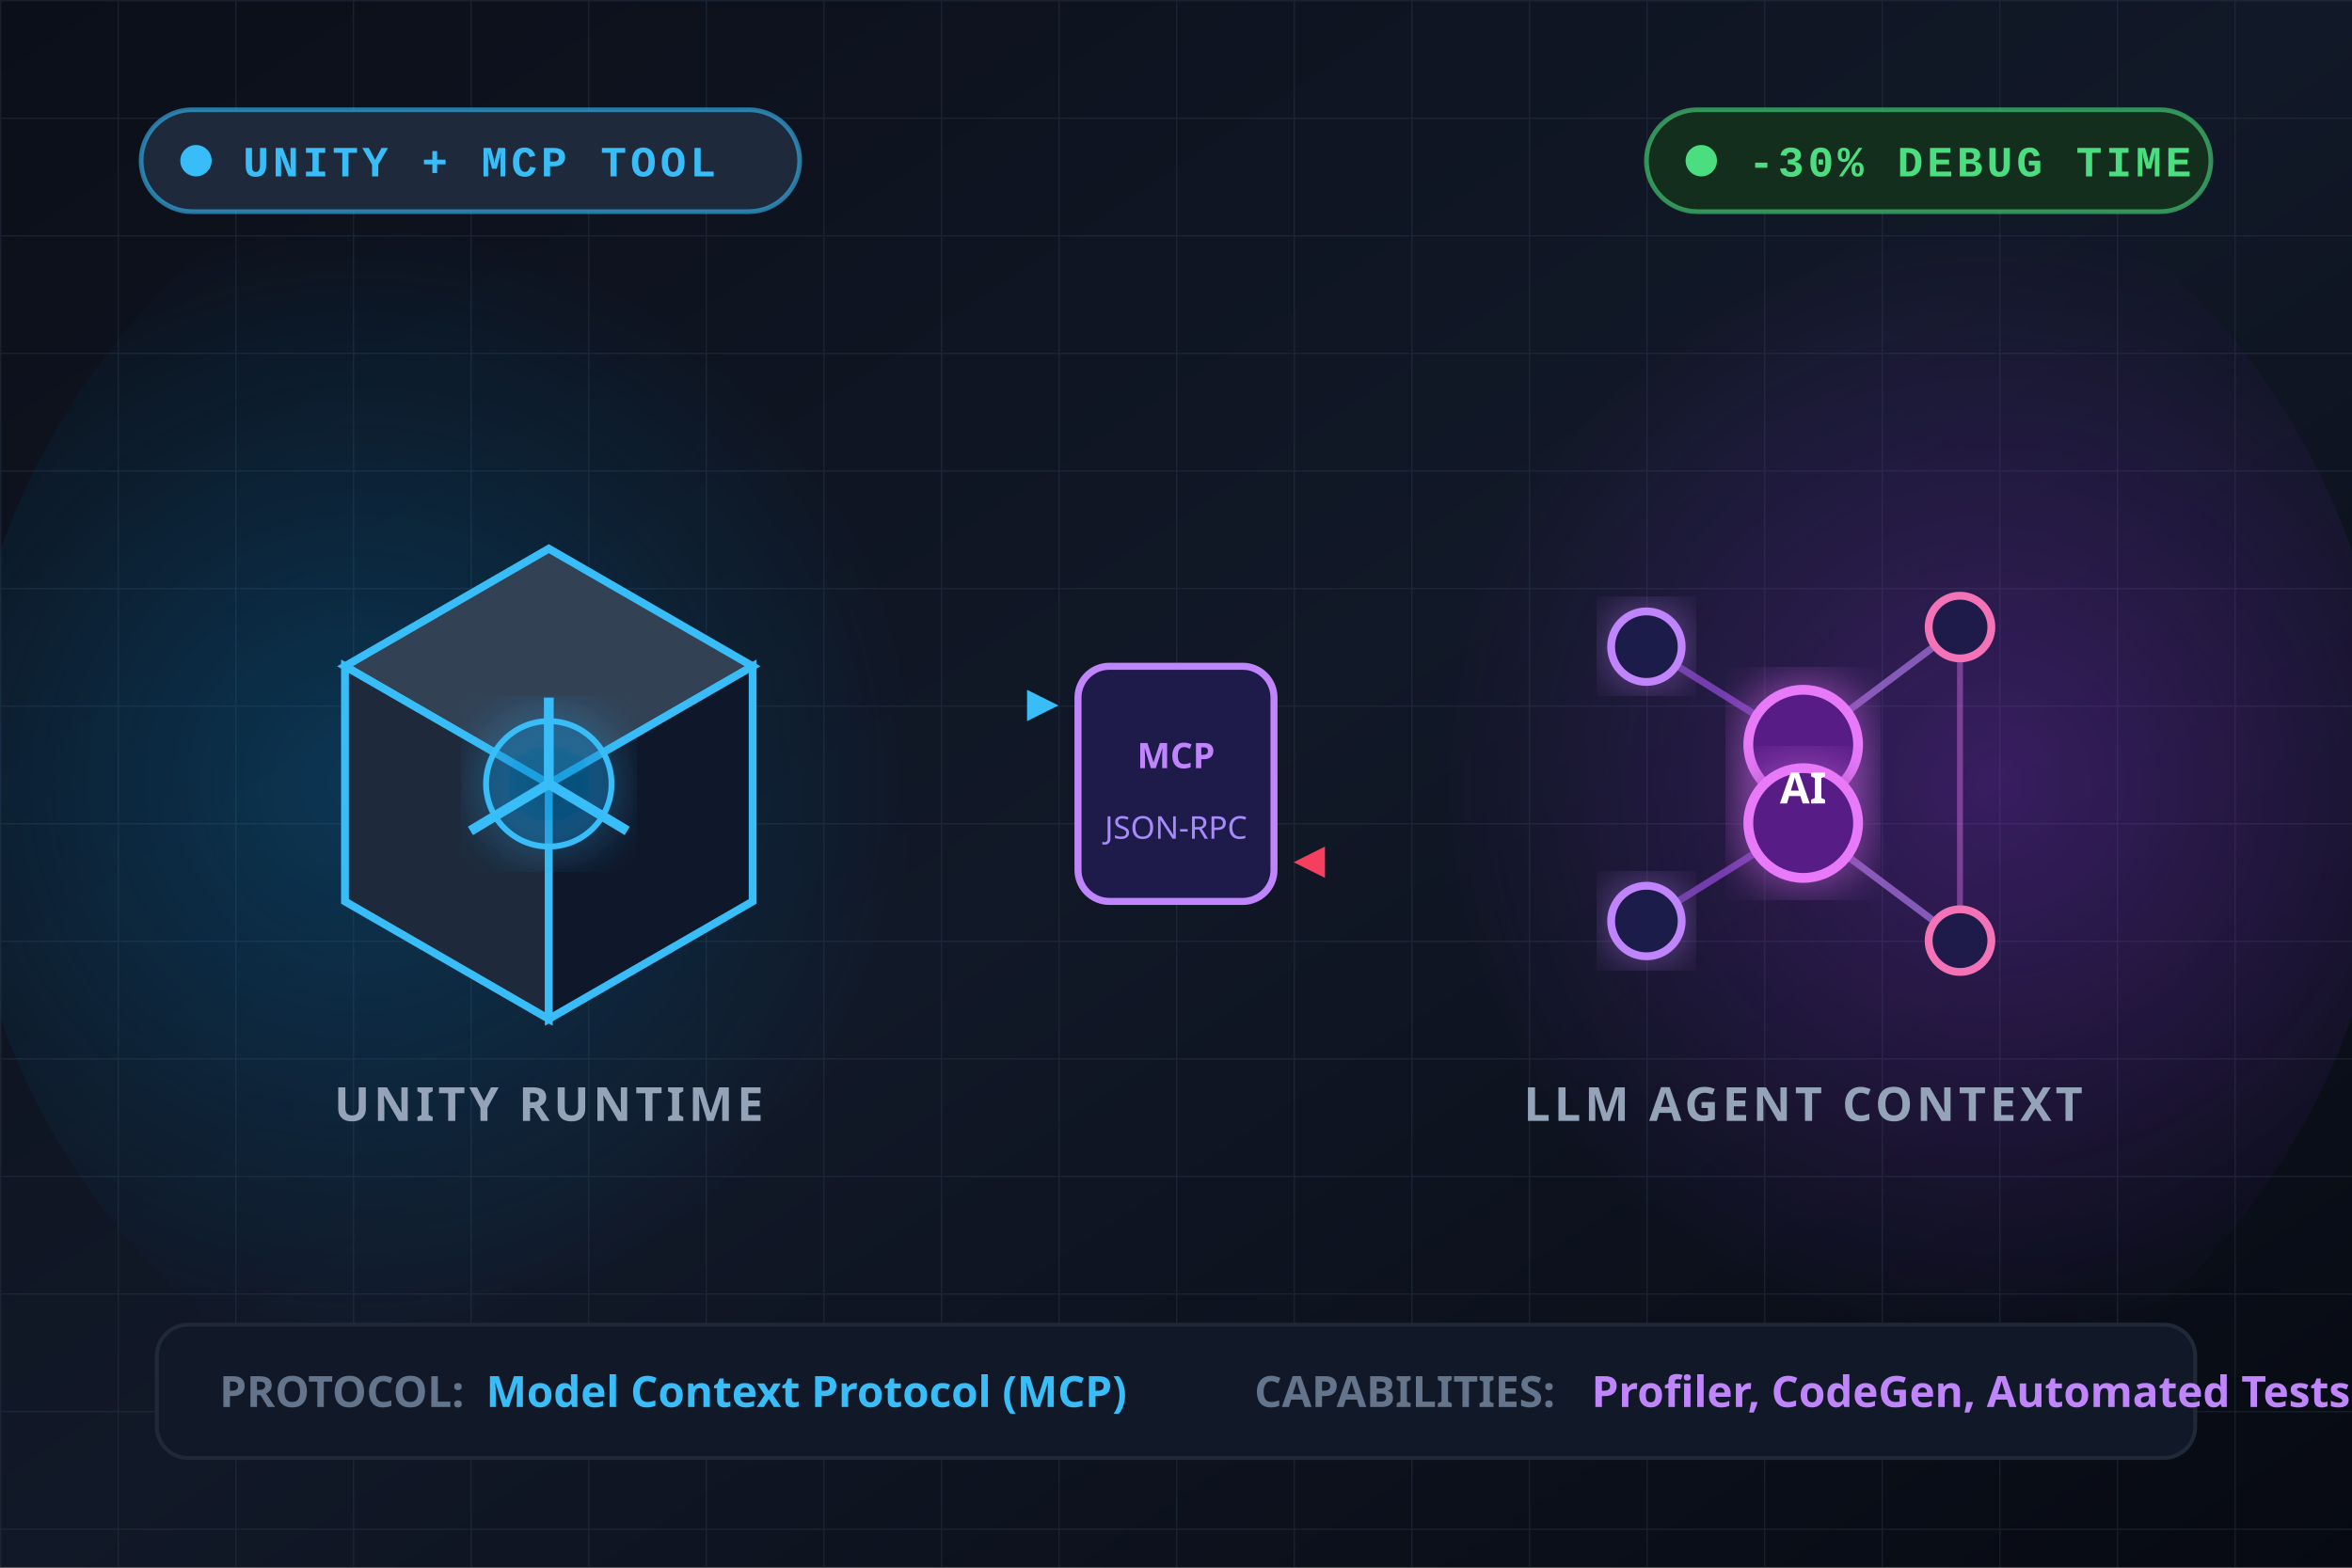
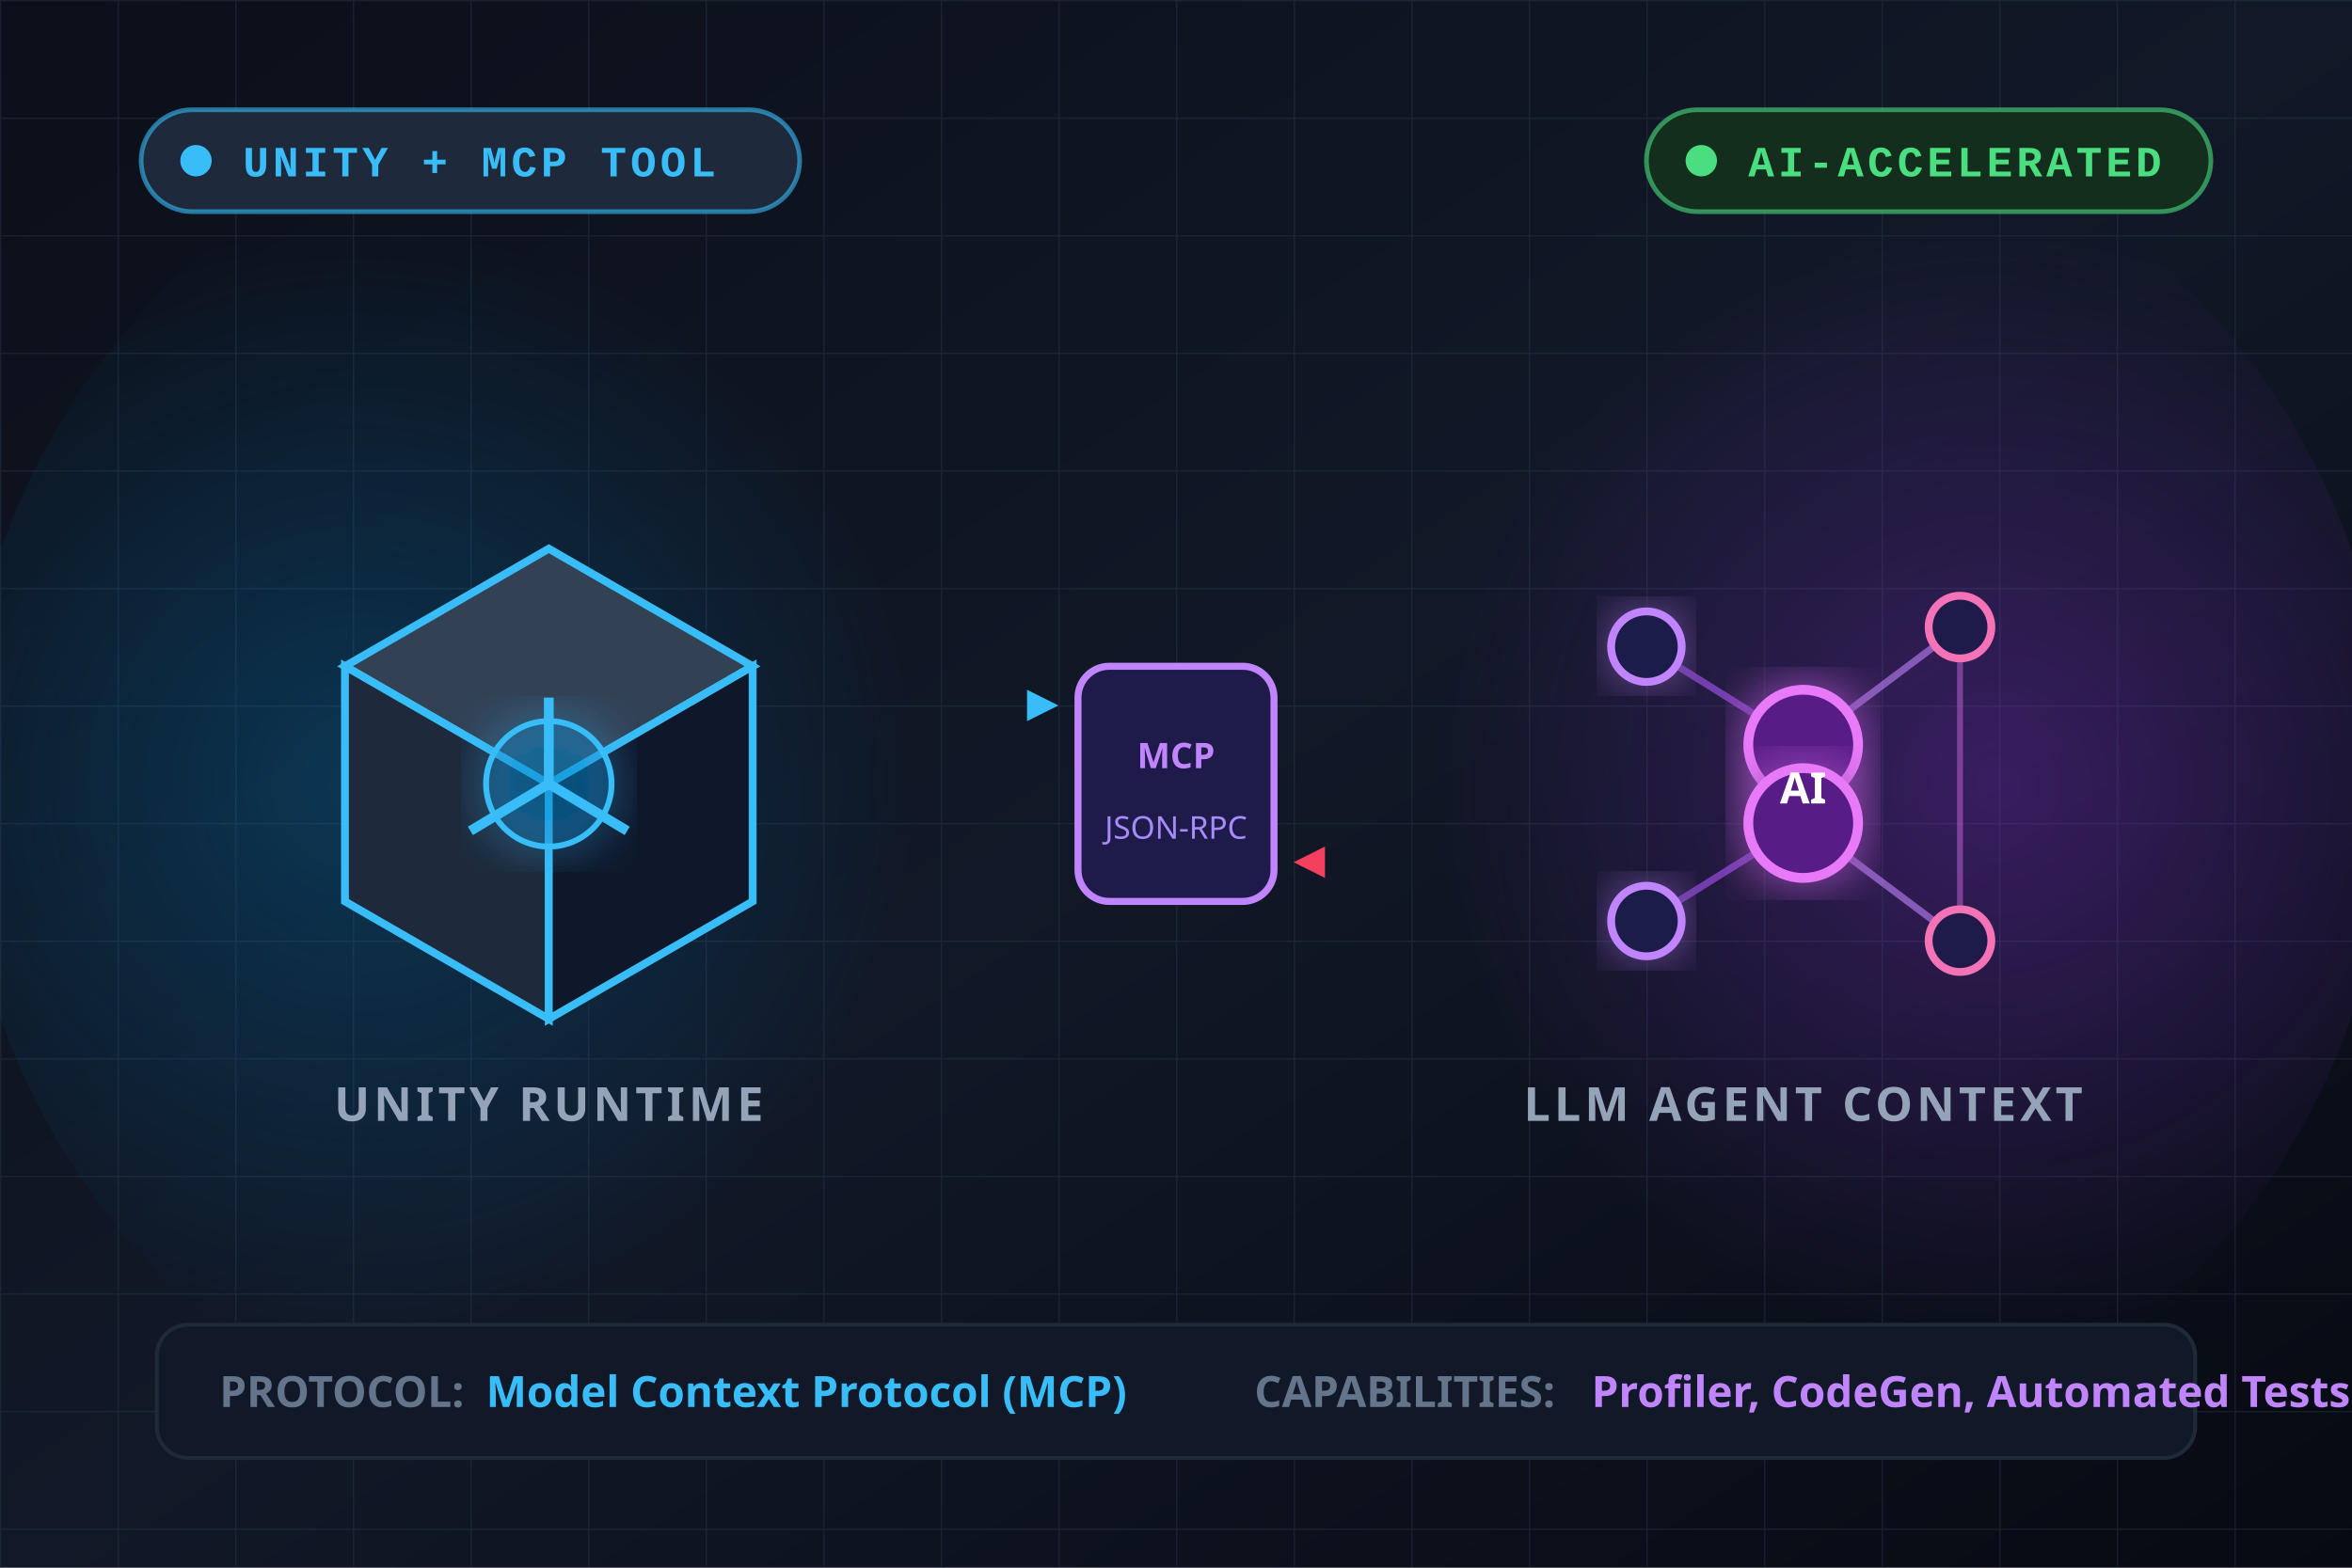
<svg xmlns="http://www.w3.org/2000/svg" viewBox="0 0 600 400" width="100%" height="100%">
  <defs>
    <linearGradient id="bgGrad1" x1="0%" y1="0%" x2="100%" y2="100%">
      <stop offset="0%" stop-color="#0b0f19" />
      <stop offset="50%" stop-color="#111827" />
      <stop offset="100%" stop-color="#070a12" />
    </linearGradient>
    <radialGradient id="cyanGlow" cx="28%" cy="50%" r="40%">
      <stop offset="0%" stop-color="#0284c7" stop-opacity="0.3" />
      <stop offset="100%" stop-color="#0284c7" stop-opacity="0" />
    </radialGradient>
    <radialGradient id="purpleGlow" cx="72%" cy="50%" r="40%">
      <stop offset="0%" stop-color="#9333ea" stop-opacity="0.32" />
      <stop offset="100%" stop-color="#9333ea" stop-opacity="0" />
    </radialGradient>
    <linearGradient id="beamGrad" x1="0%" y1="0%" x2="100%" y2="0%">
      <stop offset="0%" stop-color="#38bdf8" />
      <stop offset="50%" stop-color="#c084fc" />
      <stop offset="100%" stop-color="#f43f5e" />
    </linearGradient>
    <linearGradient id="unityCubeGrad" x1="0%" y1="0%" x2="100%" y2="100%">
      <stop offset="0%" stop-color="#1e293b" />
      <stop offset="100%" stop-color="#0f172a" />
    </linearGradient>
    <filter id="glow" x="-20%" y="-20%" width="140%" height="140%">
      <feGaussianBlur stdDeviation="6" result="blur" />
      <feMerge>
        <feMergeNode in="blur" />
        <feMergeNode in="SourceGraphic" />
      </feMerge>
    </filter>
    <pattern id="gridPattern" width="30" height="30" patternUnits="userSpaceOnUse">
      <path d="M 30 0 L 0 0 0 30" fill="none" stroke="#334155" stroke-width="0.7" stroke-opacity="0.35" />
    </pattern>
  </defs>
  <rect width="600" height="400" fill="url(#bgGrad1)" />
  <rect width="600" height="400" fill="url(#gridPattern)" />
  <circle cx="170" cy="200" r="180" fill="url(#cyanGlow)" />
  <circle cx="430" cy="200" r="180" fill="url(#purpleGlow)" />
  <rect x="36" y="28" width="168" height="26" rx="13" fill="#1e293b" stroke="#38bdf8" stroke-width="1.2" stroke-opacity="0.6" />
  <circle cx="50" cy="41" r="4" fill="#38bdf8" />
  <text x="62" y="45" fill="#38bdf8" font-family="'Courier New', monospace" font-size="11" font-weight="bold" letter-spacing="1">UNITY + MCP TOOL</text>
  <rect x="420" y="28" width="144" height="26" rx="13" fill="#142e1d" stroke="#4ade80" stroke-width="1.2" stroke-opacity="0.6" />
  <circle cx="434" cy="41" r="4" fill="#4ade80" />
-   <text x="446" y="45" fill="#4ade80" font-family="'Courier New', monospace" font-size="11" font-weight="bold" letter-spacing="1">-30% DEBUG TIME</text>
+   <text x="446" y="45" fill="#4ade80" font-family="'Courier New', monospace" font-size="11" font-weight="bold" letter-spacing="1">AI-ACCELERATED</text>
  <path d="M 230 180 L 370 180" stroke="url(#beamGrad)" stroke-width="3" stroke-dasharray="6,4" filter="url(#glow)" />
  <path d="M 230 220 L 370 220" stroke="url(#beamGrad)" stroke-width="3" stroke-dasharray="6,4" filter="url(#glow)" />
  <rect x="275" y="170" width="50" height="60" rx="8" fill="#1e1b4b" stroke="#c084fc" stroke-width="1.8" />
  <text x="300" y="196" fill="#c084fc" font-family="sans-serif" font-size="9" font-weight="bold" text-anchor="middle">MCP</text>
  <text x="300" y="214" fill="#a78bfa" font-family="sans-serif" font-size="8" text-anchor="middle">JSON-RPC</text>
  <polygon points="262,176 270,180 262,184" fill="#38bdf8" />
  <polygon points="338,216 330,220 338,224" fill="#f43f5e" />
  <g transform="translate(140, 200)">
    <polygon points="0,-60 52,-30 0,0 -52,-30" fill="#334155" stroke="#38bdf8" stroke-width="2" />
    <polygon points="-52,-30 0,0 0,60 -52,30" fill="#1e293b" stroke="#38bdf8" stroke-width="2" />
    <polygon points="0,0 52,-30 52,30 0,60" fill="#0f172a" stroke="#38bdf8" stroke-width="2" />
    <circle cx="0" cy="0" r="16" fill="#0284c7" fill-opacity="0.3" stroke="#38bdf8" stroke-width="1.5" filter="url(#glow)" />
    <line x1="0" y1="0" x2="0" y2="-22" stroke="#38bdf8" stroke-width="2.5" />
    <line x1="0" y1="0" x2="-20" y2="12" stroke="#38bdf8" stroke-width="2.5" />
    <line x1="0" y1="0" x2="20" y2="12" stroke="#38bdf8" stroke-width="2.5" />
    <text x="0" y="86" fill="#94a3b8" font-family="sans-serif" font-size="12" font-weight="bold" text-anchor="middle" letter-spacing="1">UNITY RUNTIME</text>
  </g>
  <g transform="translate(460, 200)">
    <line x1="-40" y1="-35" x2="0" y2="-10" stroke="#a855f7" stroke-width="1.8" stroke-opacity="0.6" />
    <line x1="-40" y1="35" x2="0" y2="10" stroke="#a855f7" stroke-width="1.8" stroke-opacity="0.6" />
    <line x1="0" y1="-10" x2="40" y2="-40" stroke="#c084fc" stroke-width="1.8" stroke-opacity="0.6" />
    <line x1="0" y1="10" x2="40" y2="40" stroke="#c084fc" stroke-width="1.8" stroke-opacity="0.6" />
    <line x1="0" y1="-10" x2="0" y2="10" stroke="#c084fc" stroke-width="1.8" stroke-opacity="0.6" />
    <line x1="40" y1="-40" x2="40" y2="40" stroke="#e879f9" stroke-width="1.5" stroke-opacity="0.4" />
    <circle cx="-40" cy="-35" r="9" fill="#1e1b4b" stroke="#c084fc" stroke-width="2" filter="url(#glow)" />
    <circle cx="-40" cy="35" r="9" fill="#1e1b4b" stroke="#c084fc" stroke-width="2" filter="url(#glow)" />
    <circle cx="0" cy="-10" r="14" fill="#581c87" stroke="#e879f9" stroke-width="2.5" filter="url(#glow)" />
    <circle cx="0" cy="10" r="14" fill="#581c87" stroke="#e879f9" stroke-width="2.5" filter="url(#glow)" />
    <circle cx="40" cy="-40" r="8" fill="#1e1b4b" stroke="#f472b6" stroke-width="2" />
    <circle cx="40" cy="40" r="8" fill="#1e1b4b" stroke="#f472b6" stroke-width="2" />
    <text x="0" y="5" fill="#ffffff" font-family="sans-serif" font-size="11" font-weight="900" text-anchor="middle">AI</text>
    <text x="0" y="86" fill="#94a3b8" font-family="sans-serif" font-size="12" font-weight="bold" text-anchor="middle" letter-spacing="1">LLM AGENT CONTEXT</text>
  </g>
  <rect x="40" y="338" width="520" height="34" rx="8" fill="#111827" stroke="#1f2937" stroke-width="1" />
  <text x="56" y="359" fill="#64748b" font-family="sans-serif" font-size="11" font-weight="600">PROTOCOL:</text>
  <text x="124" y="359" fill="#38bdf8" font-family="sans-serif" font-size="11" font-weight="700">Model Context Protocol (MCP)</text>
  <text x="320" y="359" fill="#64748b" font-family="sans-serif" font-size="11" font-weight="600">CAPABILITIES:</text>
  <text x="406" y="359" fill="#c084fc" font-family="sans-serif" font-size="11" font-weight="700">Profiler, CodeGen, Automated Tests</text>
</svg>
